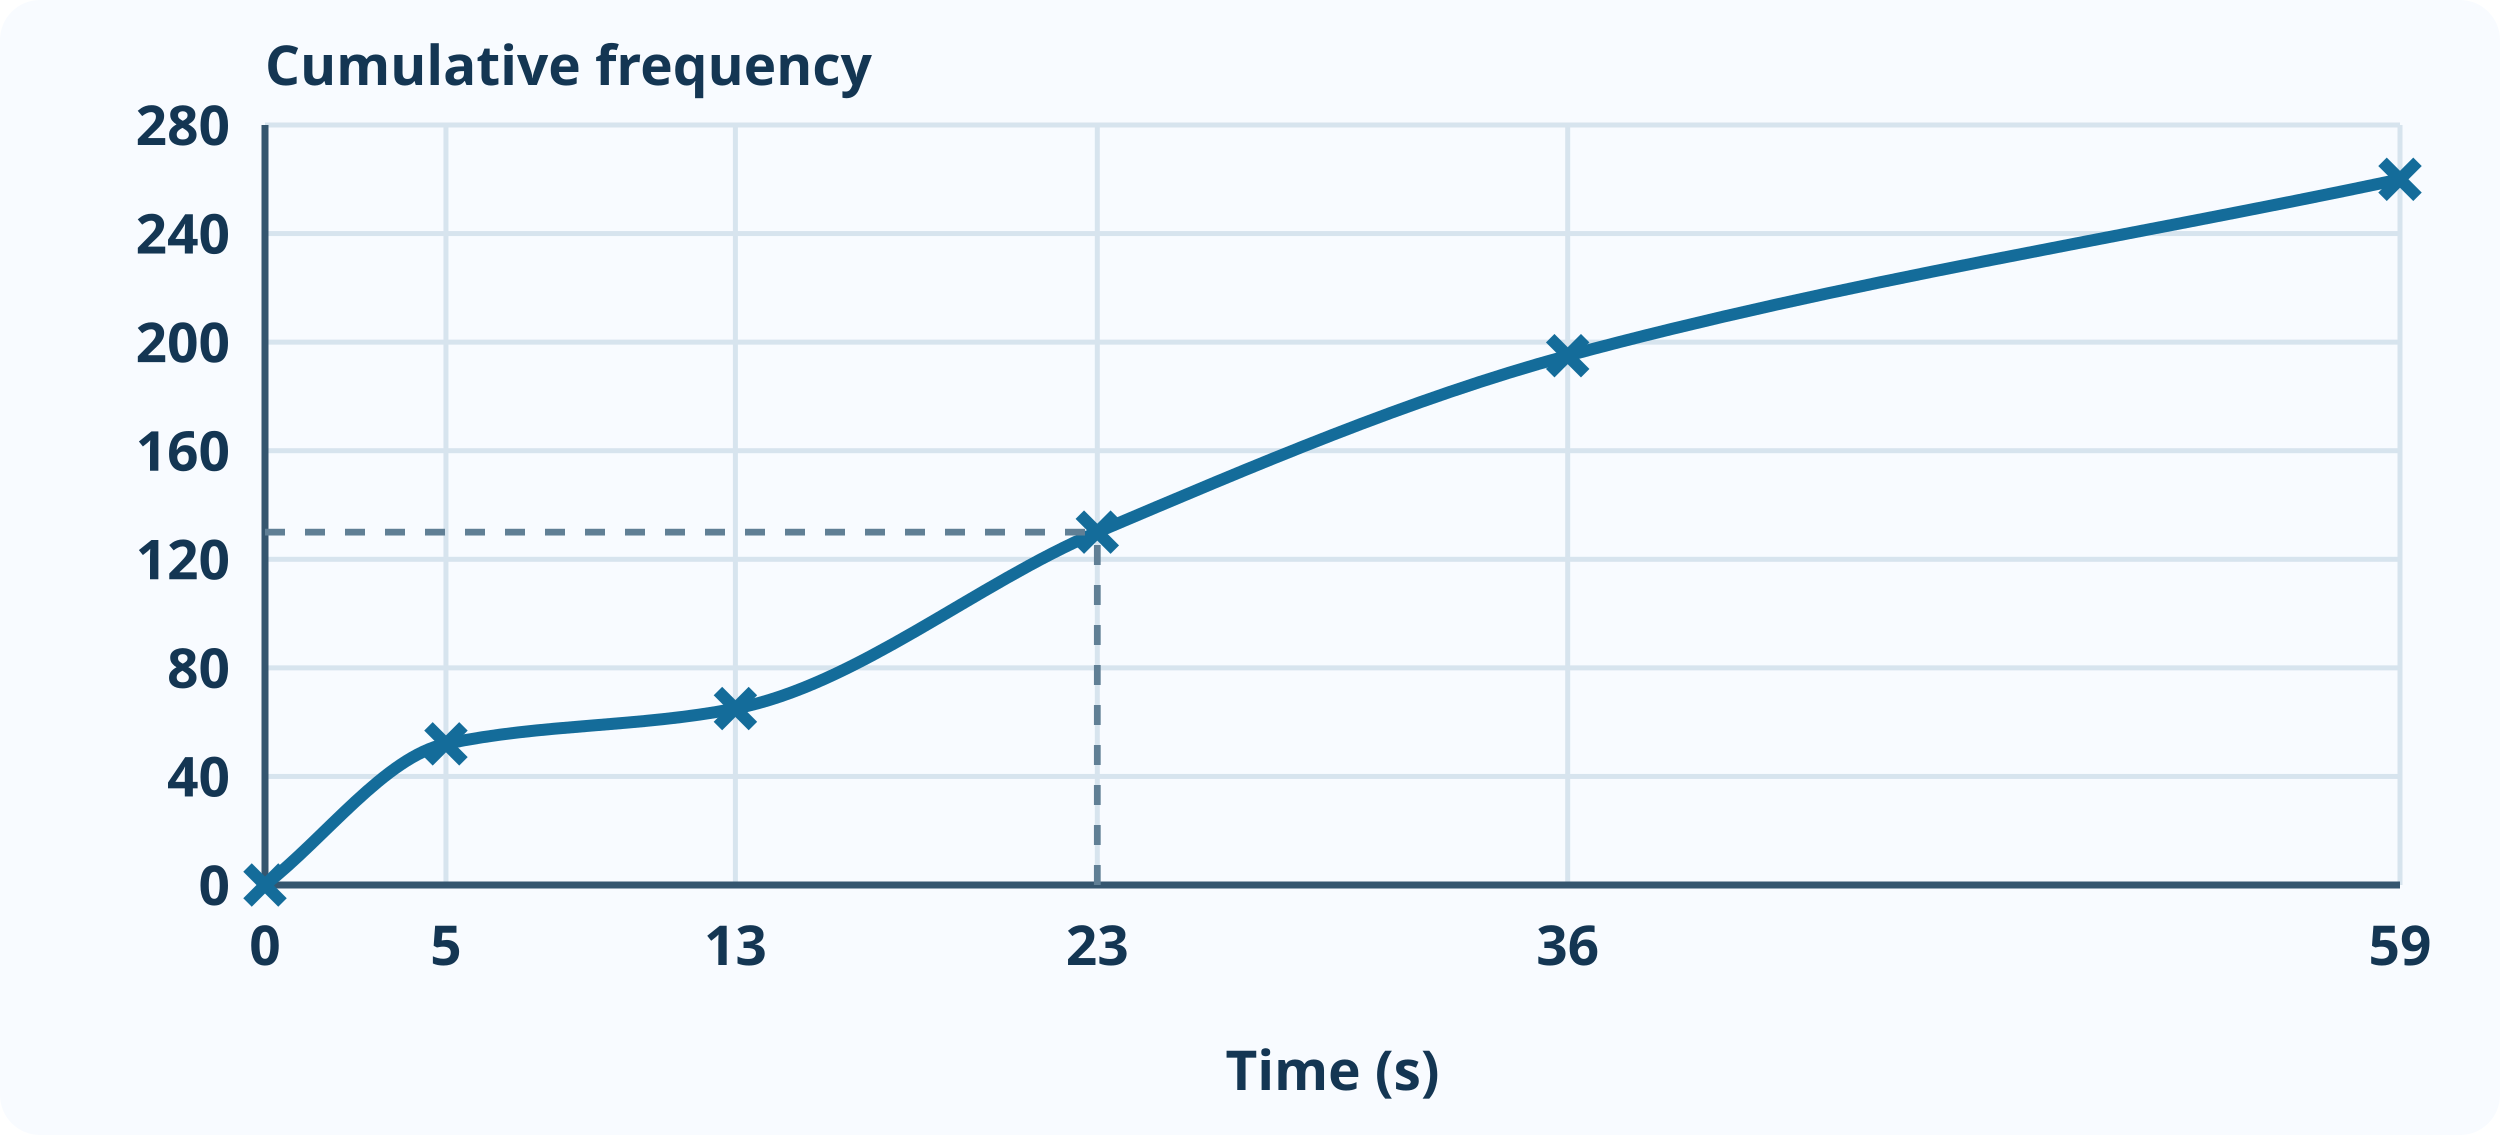
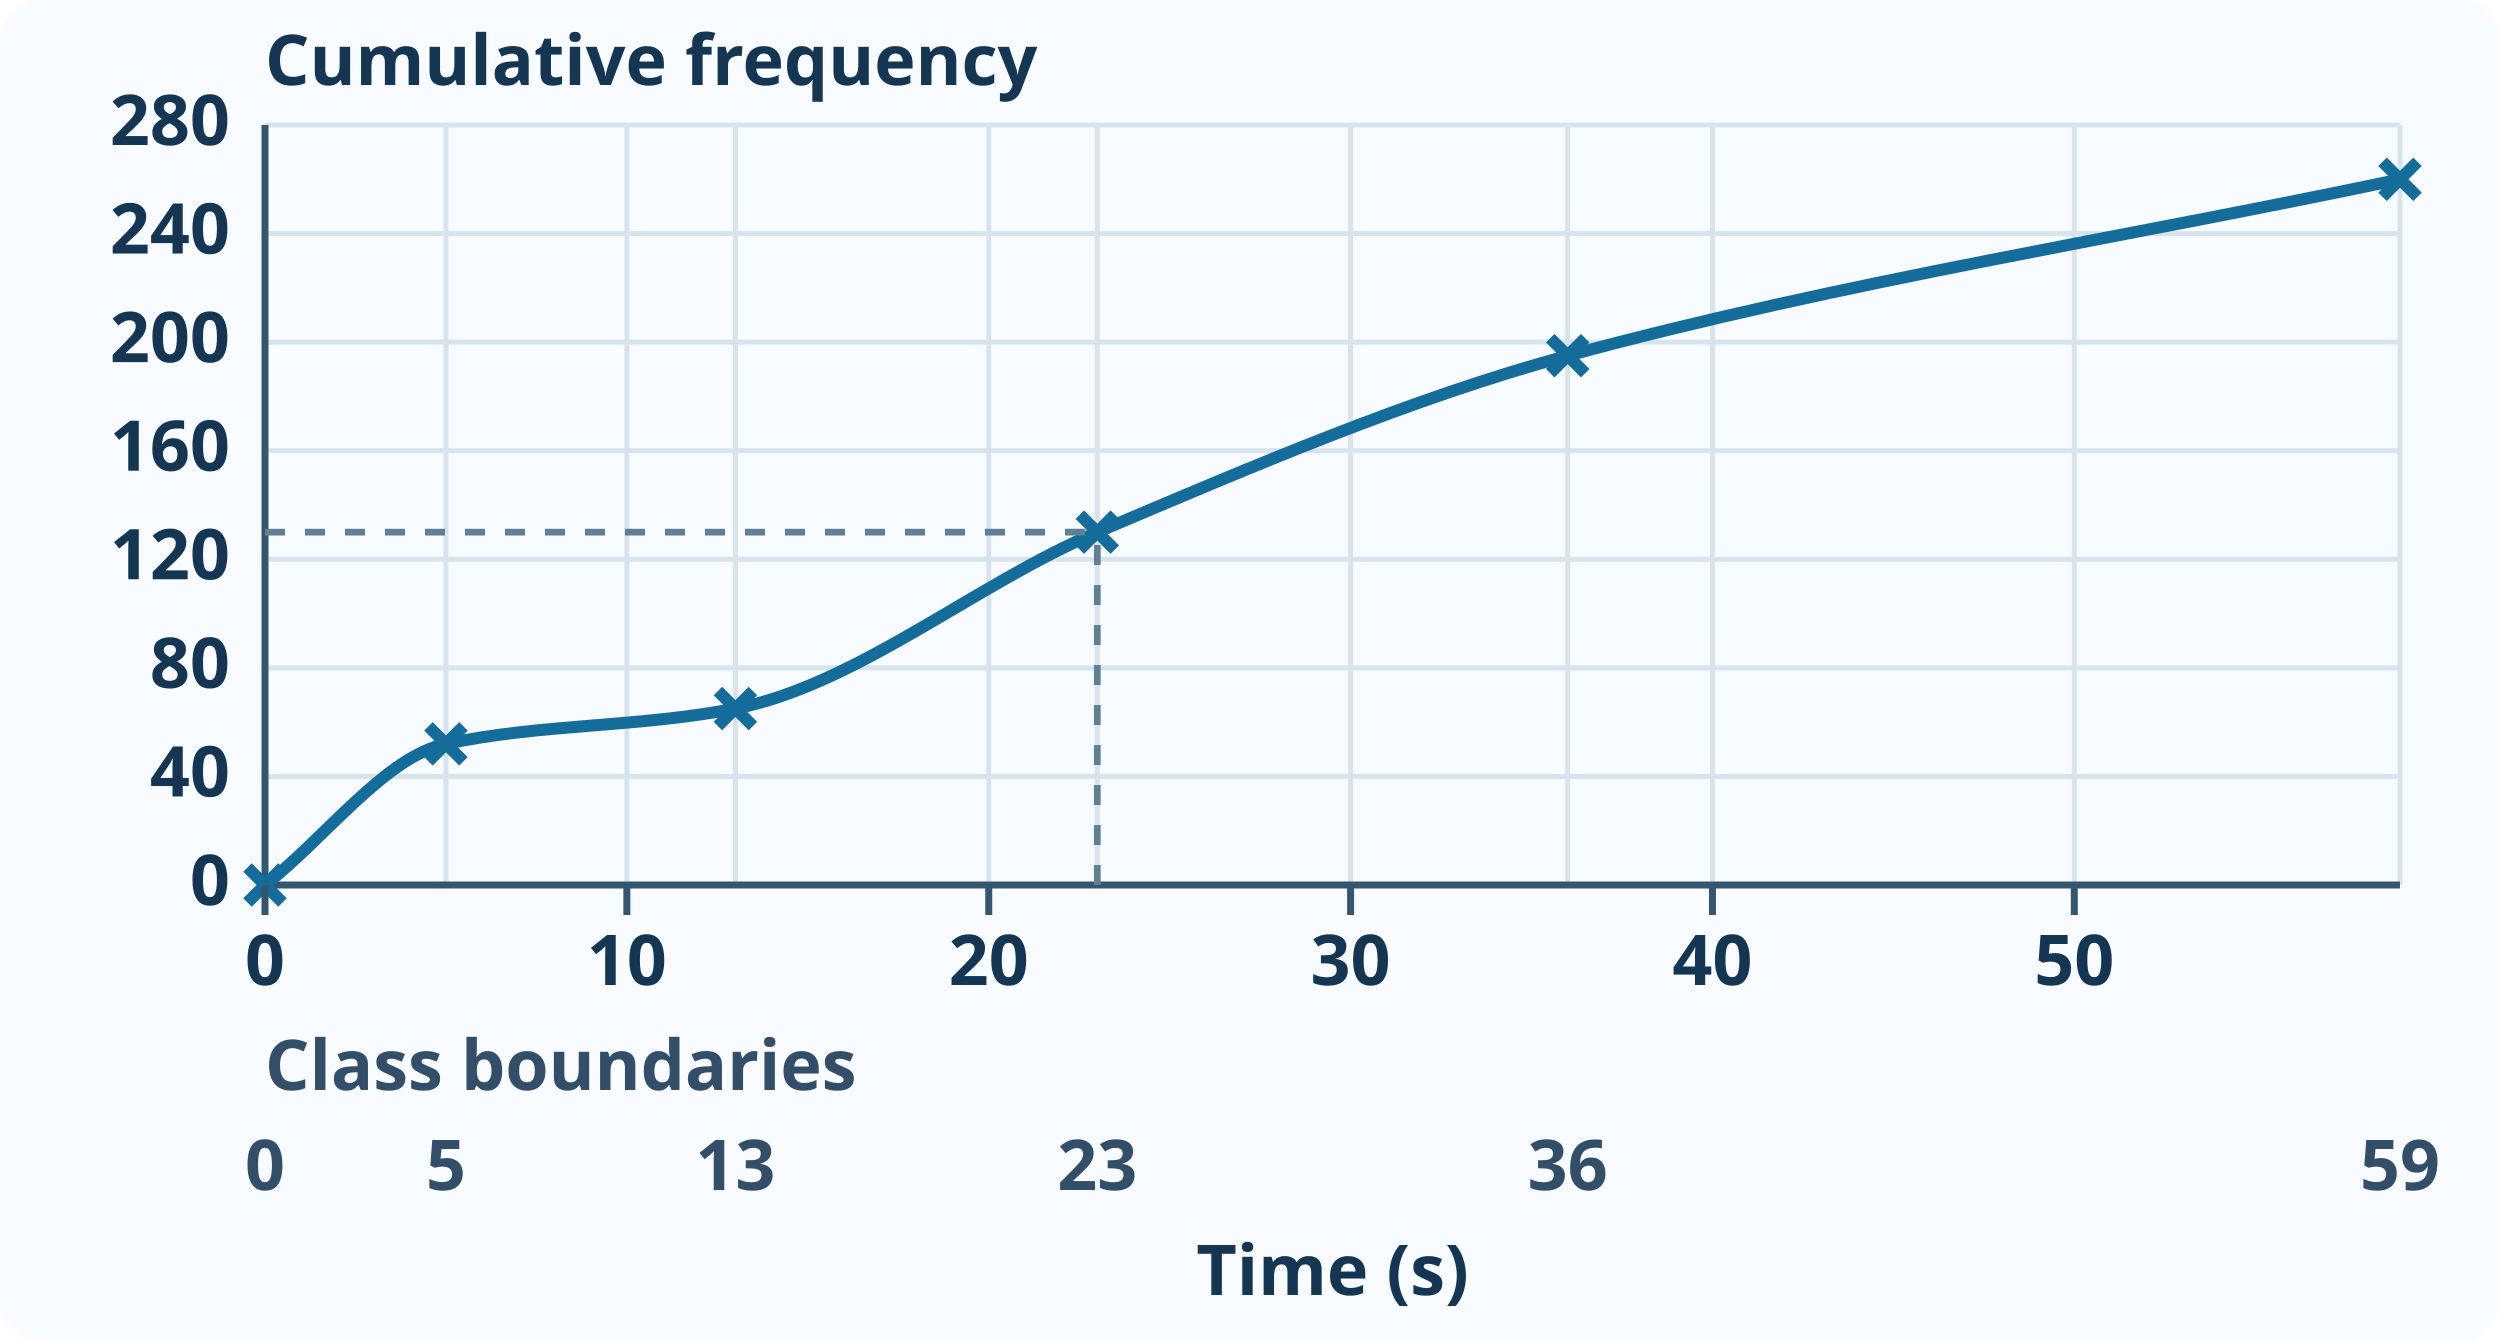
- <svg xmlns="http://www.w3.org/2000/svg" viewBox="0 0 500 227" role="img" aria-labelledby="title desc">
-   <style>text{font:600 14px system-ui,sans-serif;fill:#143653}.small{font-size:11px}.axis{stroke:#35566f;stroke-width:1.4;fill:none}.grid{stroke:#d7e4ee;stroke-width:1;fill:none}.line{stroke:#146c9a;stroke-width:2.4;fill:none;stroke-linejoin:round}.fit{stroke:#167969;stroke-width:2;fill:none}.dash{stroke:#607f95;stroke-width:1.35;stroke-dasharray:4 4;fill:none}</style>
-   <rect width="500" height="227" rx="8" fill="#f8fbff" />
+ <svg xmlns="http://www.w3.org/2000/svg" viewBox="0 0 500 268" role="img" aria-labelledby="title desc">
+   <style>text{font:600 14px system-ui,sans-serif;fill:#143653}.small{font-size:14px}.class-boundary{font-size:14px;fill:#324e68}.regular-scale-grid{stroke:#d7e4ee;stroke-width:1;fill:none}.axis{stroke:#35566f;stroke-width:1.4;fill:none}.grid{stroke:#d7e4ee;stroke-width:1;fill:none}.line{stroke:#146c9a;stroke-width:2.4;fill:none;stroke-linejoin:round}.fit{stroke:#167969;stroke-width:2;fill:none}.dash{stroke:#607f95;stroke-width:1.35;stroke-dasharray:4 4;fill:none}</style>
+   <rect width="500" height="268" rx="8" fill="#f8fbff" />
+   <g class="regular-scale-grid">
+     <path d="M125.37 25V177" />
+     <path d="M197.75 25V177" />
+     <path d="M270.12 25V177" />
+     <path d="M342.49 25V177" />
+     <path d="M414.86 25V177" />
+   </g>
  <text x="53.00" y="17.00" class="small" text-anchor="start">Cumulative frequency</text>
-   <text x="266.50" y="218.00" class="small" text-anchor="middle">Time (s)</text>
+   <text x="266.50" y="259" class="small" text-anchor="middle">Time (s)</text>
  <path class="grid" d="M53.00 177.00 L480.00 177.00" />
  <text x="46.00" y="181.00" class="small" text-anchor="end">0</text>
  <path class="grid" d="M53.00 155.29 L480.00 155.29" />
  <text x="46.00" y="159.29" class="small" text-anchor="end">40</text>
  <path class="grid" d="M53.00 133.57 L480.00 133.57" />
  <text x="46.00" y="137.57" class="small" text-anchor="end">80</text>
  <path class="grid" d="M53.00 111.86 L480.00 111.86" />
  <text x="46.00" y="115.86" class="small" text-anchor="end">120</text>
  <path class="grid" d="M53.00 90.14 L480.00 90.14" />
  <text x="46.00" y="94.14" class="small" text-anchor="end">160</text>
  <path class="grid" d="M53.00 68.43 L480.00 68.43" />
  <text x="46.00" y="72.43" class="small" text-anchor="end">200</text>
  <path class="grid" d="M53.00 46.71 L480.00 46.71" />
  <text x="46.00" y="50.71" class="small" text-anchor="end">240</text>
  <path class="grid" d="M53.00 25.00 L480.00 25.00" />
  <text x="46.00" y="29.00" class="small" text-anchor="end">280</text>
  <path class="grid" d="M53.00 25.00 L53.00 177.00" />
-   <text x="53.00" y="193.00" class="small" text-anchor="middle">0</text>
  <path class="grid" d="M89.19 25.00 L89.19 177.00" />
-   <text x="89.19" y="193.00" class="small" text-anchor="middle">5</text>
  <path class="grid" d="M147.08 25.00 L147.08 177.00" />
-   <text x="147.08" y="193.00" class="small" text-anchor="middle">13</text>
  <path class="grid" d="M219.46 25.00 L219.46 177.00" />
-   <text x="219.46" y="193.00" class="small" text-anchor="middle">23</text>
  <path class="grid" d="M313.54 25.00 L313.54 177.00" />
-   <text x="313.54" y="193.00" class="small" text-anchor="middle">36</text>
  <path class="grid" d="M480.00 25.00 L480.00 177.00" />
-   <text x="480.00" y="193.00" class="small" text-anchor="middle">59</text>
  <path class="axis" d="M53.00 25.00 L53.00 177.00" />
  <path class="axis" d="M53.00 177.00 L480.00 177.00" />
  <path class="line" d="M53.00 177.00 C65.06 167.59 77.12 151.31 89.19 148.77 C108.49 144.70 127.79 145.48 147.08 141.71 C171.21 137.01 195.33 116.66 219.46 106.43 C250.82 93.13 282.18 79.64 313.54 71.14 C369.03 56.11 424.51 47.62 480.00 35.86" />
  <path class="line" d="M49.50 173.50 L56.50 180.50" />
  <path class="line" d="M49.50 180.50 L56.50 173.50" />
  <path class="line" d="M85.69 145.27 L92.69 152.27" />
  <path class="line" d="M85.69 152.27 L92.69 145.27" />
  <path class="line" d="M143.58 138.21 L150.58 145.21" />
  <path class="line" d="M143.58 145.21 L150.58 138.21" />
  <path class="line" d="M215.96 102.93 L222.96 109.93" />
  <path class="line" d="M215.96 109.93 L222.96 102.93" />
  <path class="line" d="M310.04 67.64 L317.04 74.64" />
  <path class="line" d="M310.04 74.64 L317.04 67.64" />
  <path class="line" d="M476.50 32.36 L483.50 39.36" />
  <path class="line" d="M476.50 39.36 L483.50 32.36" />
  <path class="dash" d="M219.46 177.00 L219.46 106.43" />
  <path class="dash" d="M53.00 106.43 L219.46 106.43" />
+   <g class="regular-scale">
+     <path d="M53.00 177v6M125.37 177v6M197.75 177v6M270.12 177v6M342.49 177v6M414.86 177v6" class="axis" />
+     <text x="53.00" y="197" class="small" text-anchor="middle">0</text>
+     <text x="125.37" y="197" class="small" text-anchor="middle">10</text>
+     <text x="197.75" y="197" class="small" text-anchor="middle">20</text>
+     <text x="270.12" y="197" class="small" text-anchor="middle">30</text>
+     <text x="342.49" y="197" class="small" text-anchor="middle">40</text>
+     <text x="414.86" y="197" class="small" text-anchor="middle">50</text>
+   </g>
+   <g class="boundary-scale">
+     <text x="53" y="218" class="class-boundary">Class boundaries</text>
+     <text x="53.00" y="238" class="class-boundary" text-anchor="middle">0</text>
+     <text x="89.19" y="238" class="class-boundary" text-anchor="middle">5</text>
+     <text x="147.08" y="238" class="class-boundary" text-anchor="middle">13</text>
+     <text x="219.46" y="238" class="class-boundary" text-anchor="middle">23</text>
+     <text x="313.54" y="238" class="class-boundary" text-anchor="middle">36</text>
+     <text x="480.00" y="238" class="class-boundary" text-anchor="middle">59</text>
+   </g>
</svg>
